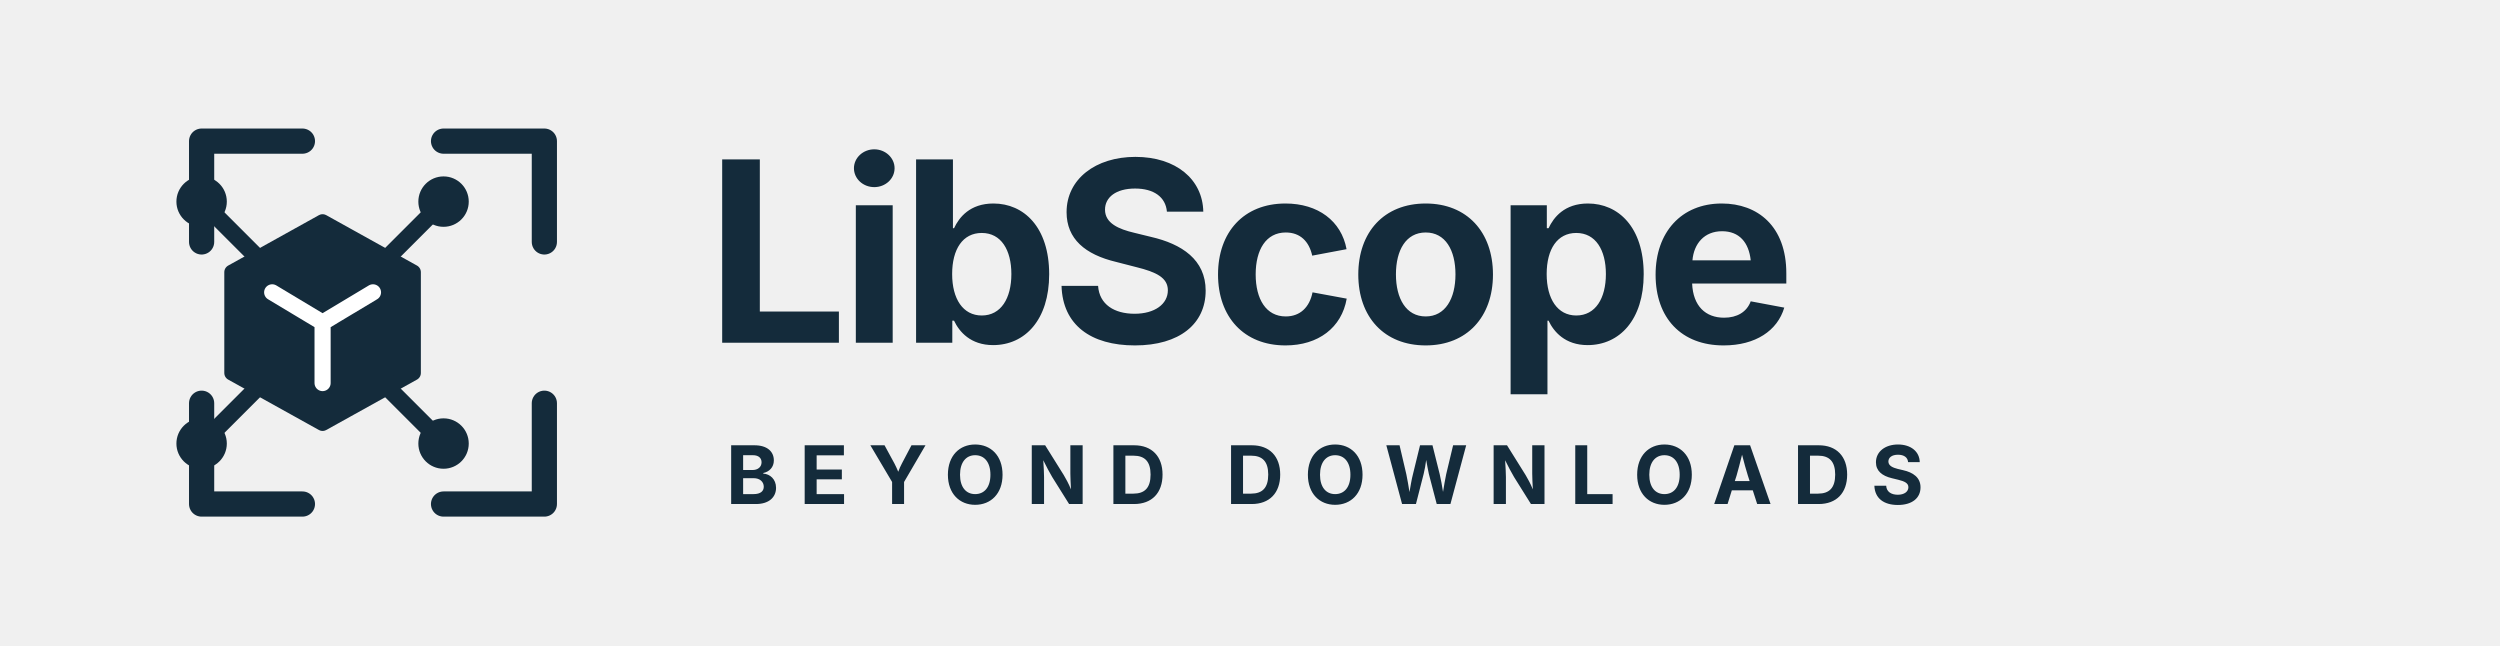
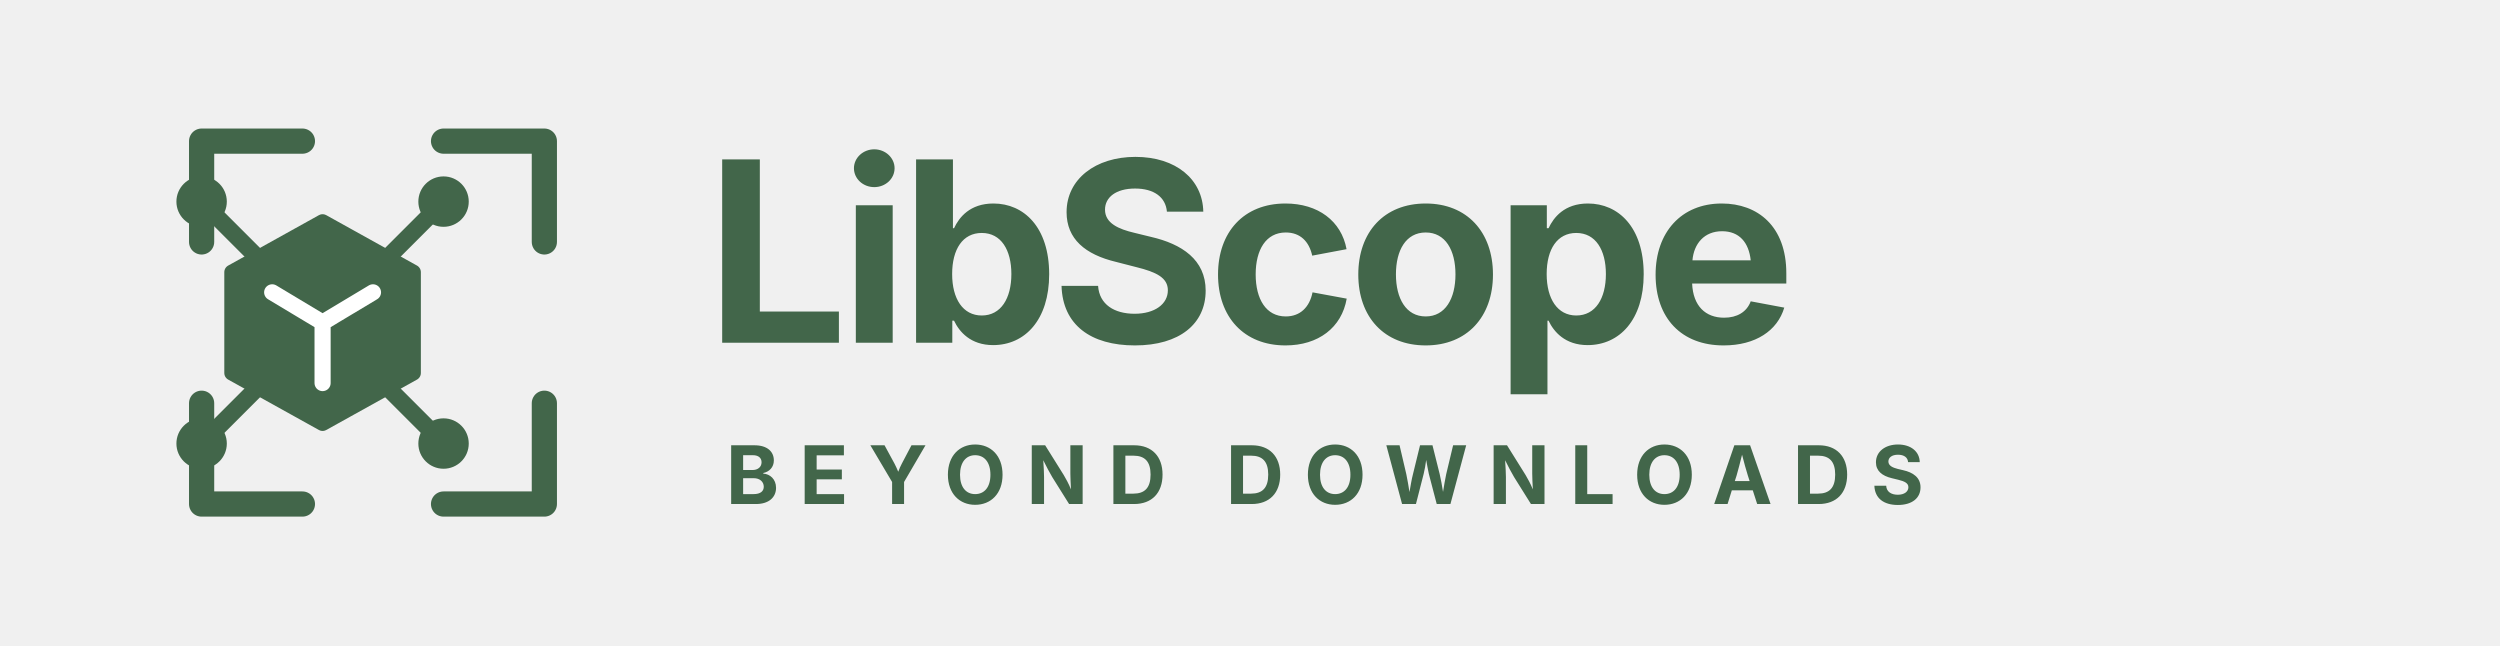
<svg xmlns="http://www.w3.org/2000/svg" viewBox="0 0 248 64" role="img" aria-labelledby="title">
-   <g fill="none" stroke="#142b3b" stroke-linecap="round" stroke-linejoin="round">
+   <g fill="none" stroke="#42664a" stroke-linecap="round" stroke-linejoin="round">
    <path d="M20 24V14h10M44 14h10v10M54 40v10H44M30 50H20V40" stroke-width="2.5" />
    <path d="m27 27-7-7m17 7 7-7m-17 17-7 7m17-7 7 7" stroke-width="1.7" />
-     <path d="M32 22 41 27v10l-9 5-9-5V27z" fill="#142b3b" stroke-width="1.5" />
+     <path d="M32 22 41 27v10l-9 5-9-5V27z" fill="#42664a" stroke-width="1.5" />
    <path d="m27 29 5 3 5-3m-5 3v6" stroke="#fff" stroke-width="1.6" />
-     <circle cx="20" cy="20" r="2.5" fill="#142b3b" stroke="none" />
-     <circle cx="44" cy="20" r="2.5" fill="#142b3b" stroke="none" />
-     <circle cx="20" cy="44" r="2.5" fill="#142b3b" stroke="none" />
-     <circle cx="44" cy="44" r="2.5" fill="#142b3b" stroke="none" />
+     <circle cx="20" cy="20" r="2.5" fill="#42664a" stroke="none" />
+     <circle cx="44" cy="20" r="2.5" fill="#42664a" stroke="none" />
+     <circle cx="20" cy="44" r="2.5" fill="#42664a" stroke="none" />
+     <circle cx="44" cy="44" r="2.5" fill="#42664a" stroke="none" />
  </g>
-   <text x="70" y="34" fill="#142b3b" font-family="Inter, ui-sans-serif, system-ui, sans-serif" font-size="25" font-weight="750" letter-spacing="-0.8">LibScope</text>
-   <text x="72" y="50" fill="#142b3b" font-family="Inter, ui-sans-serif, system-ui, sans-serif" font-size="8" font-weight="700" letter-spacing="2">BEYOND DOWNLOADS</text>
+   <text x="70" y="34" fill="#42664a" font-family="Inter, ui-sans-serif, system-ui, sans-serif" font-size="25" font-weight="750" letter-spacing="-0.8">LibScope</text>
+   <text x="72" y="50" fill="#42664a" font-family="Inter, ui-sans-serif, system-ui, sans-serif" font-size="8" font-weight="700" letter-spacing="2">BEYOND DOWNLOADS</text>
</svg>
